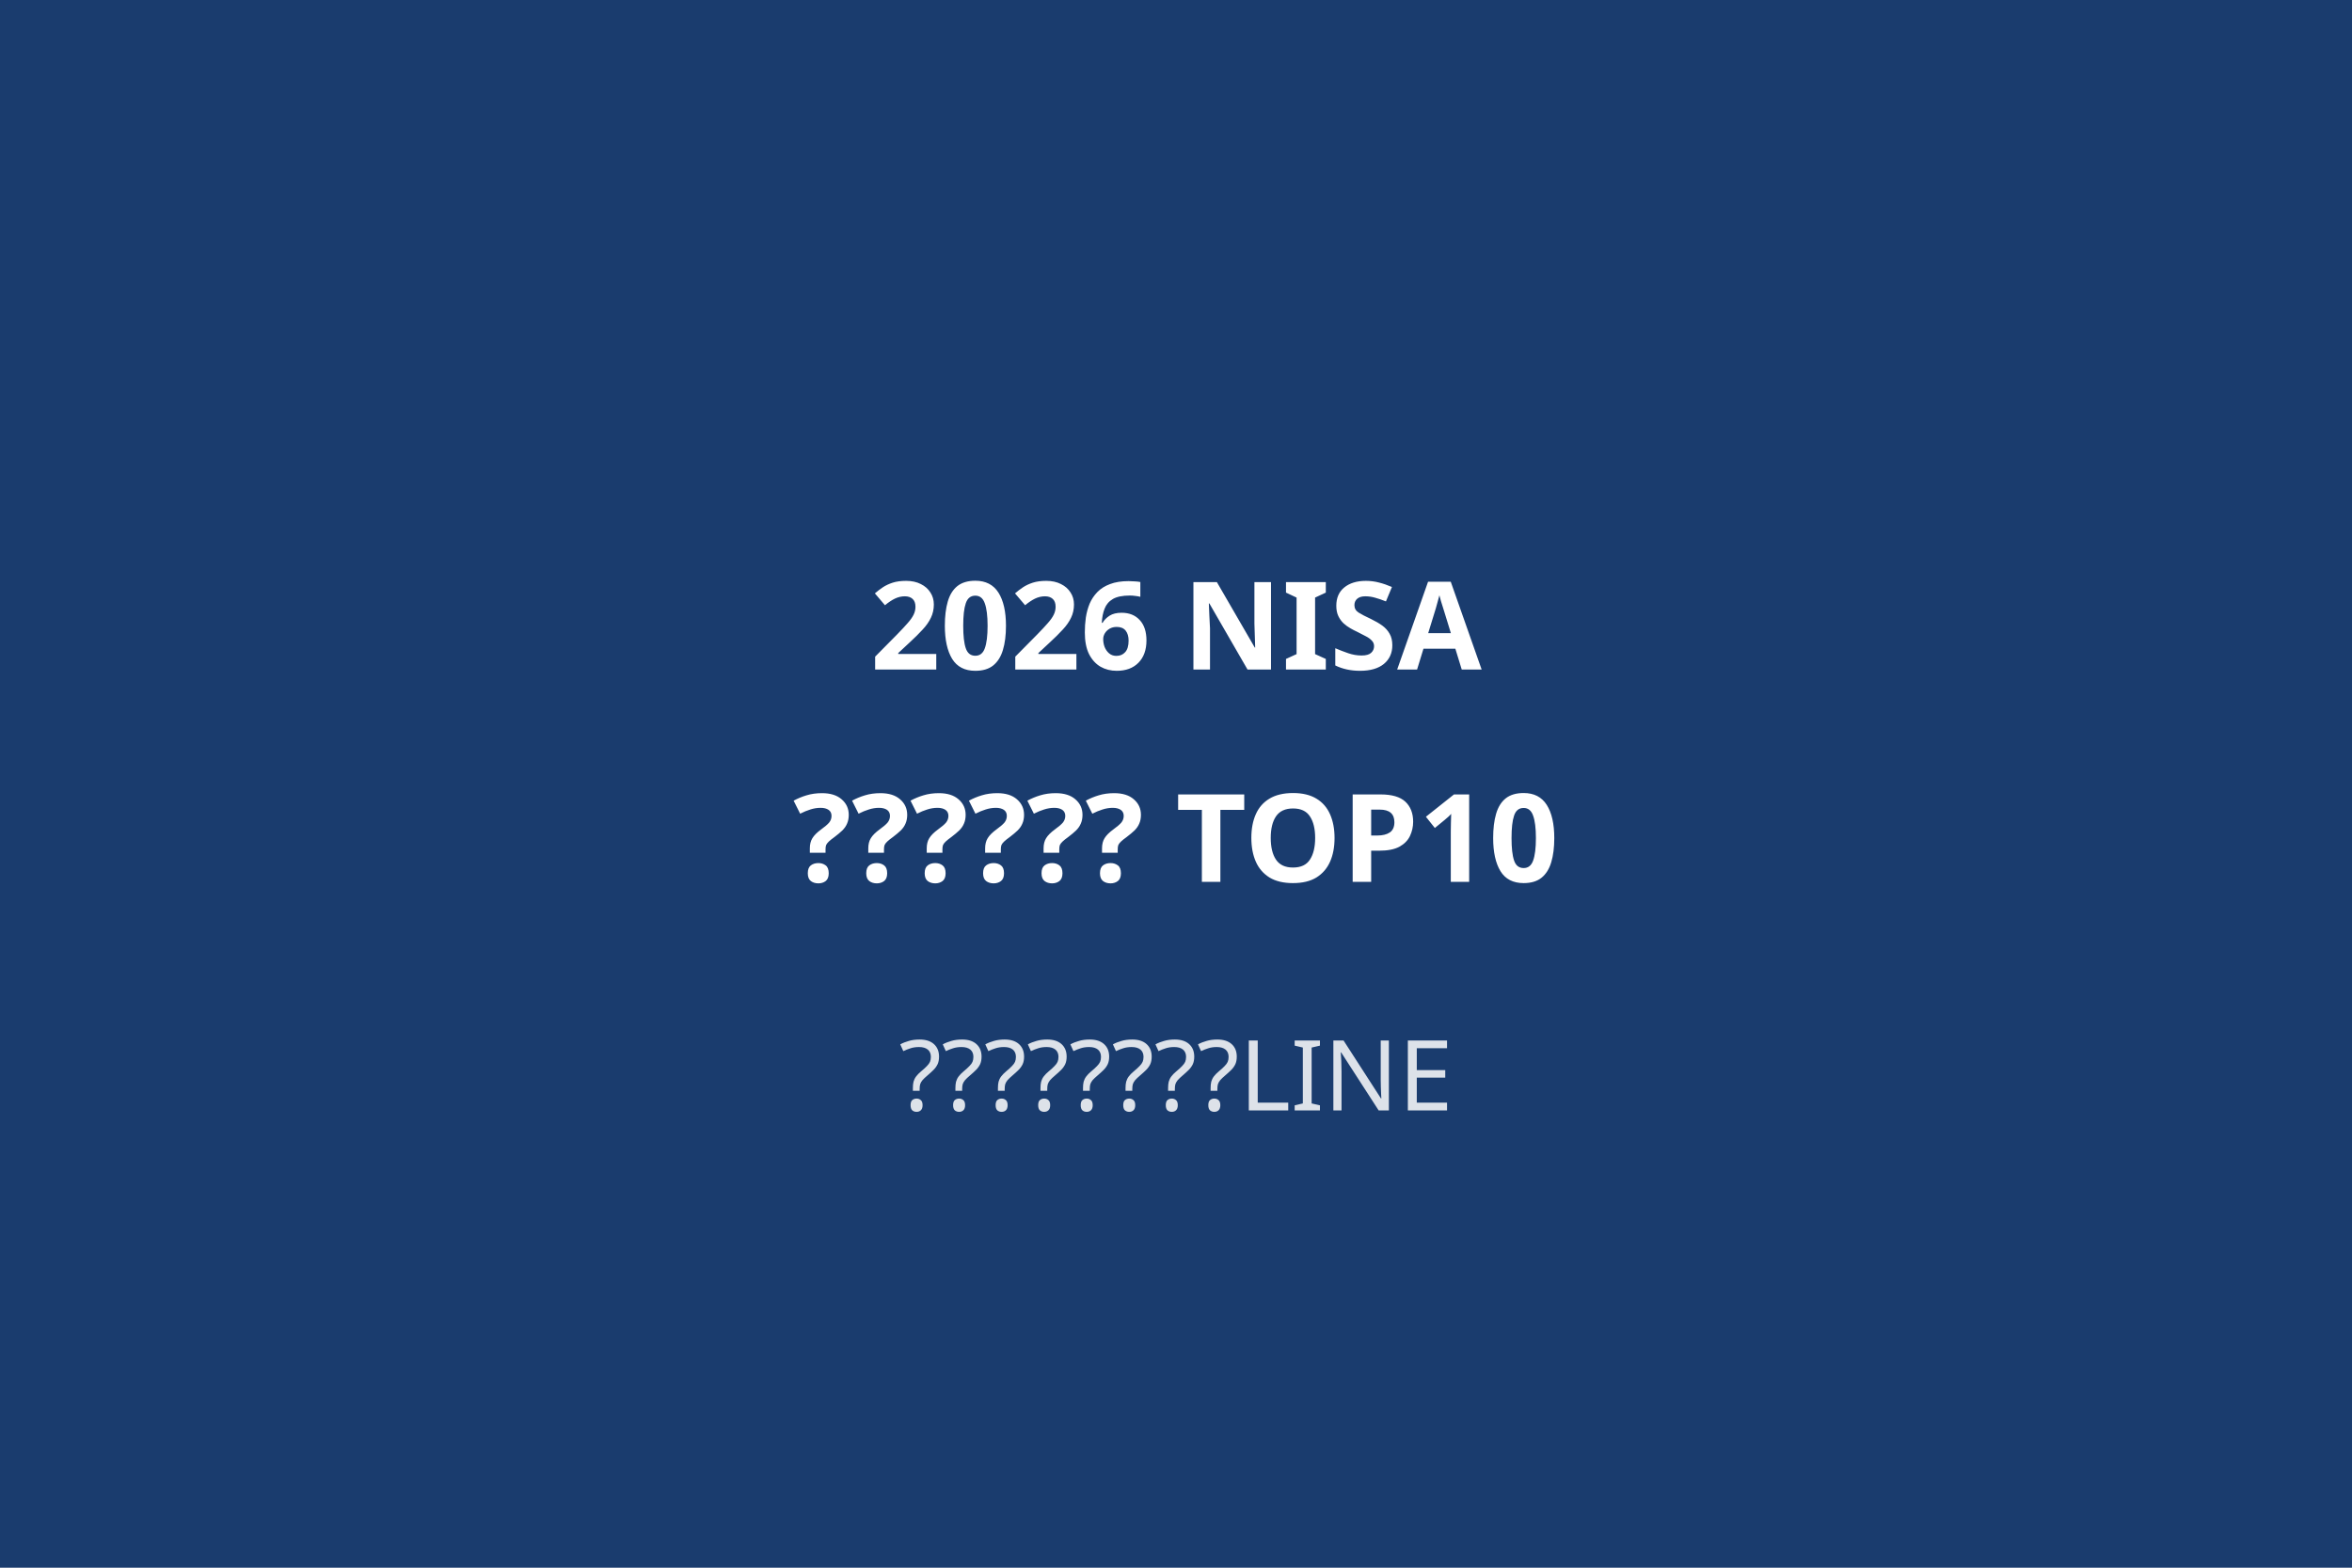
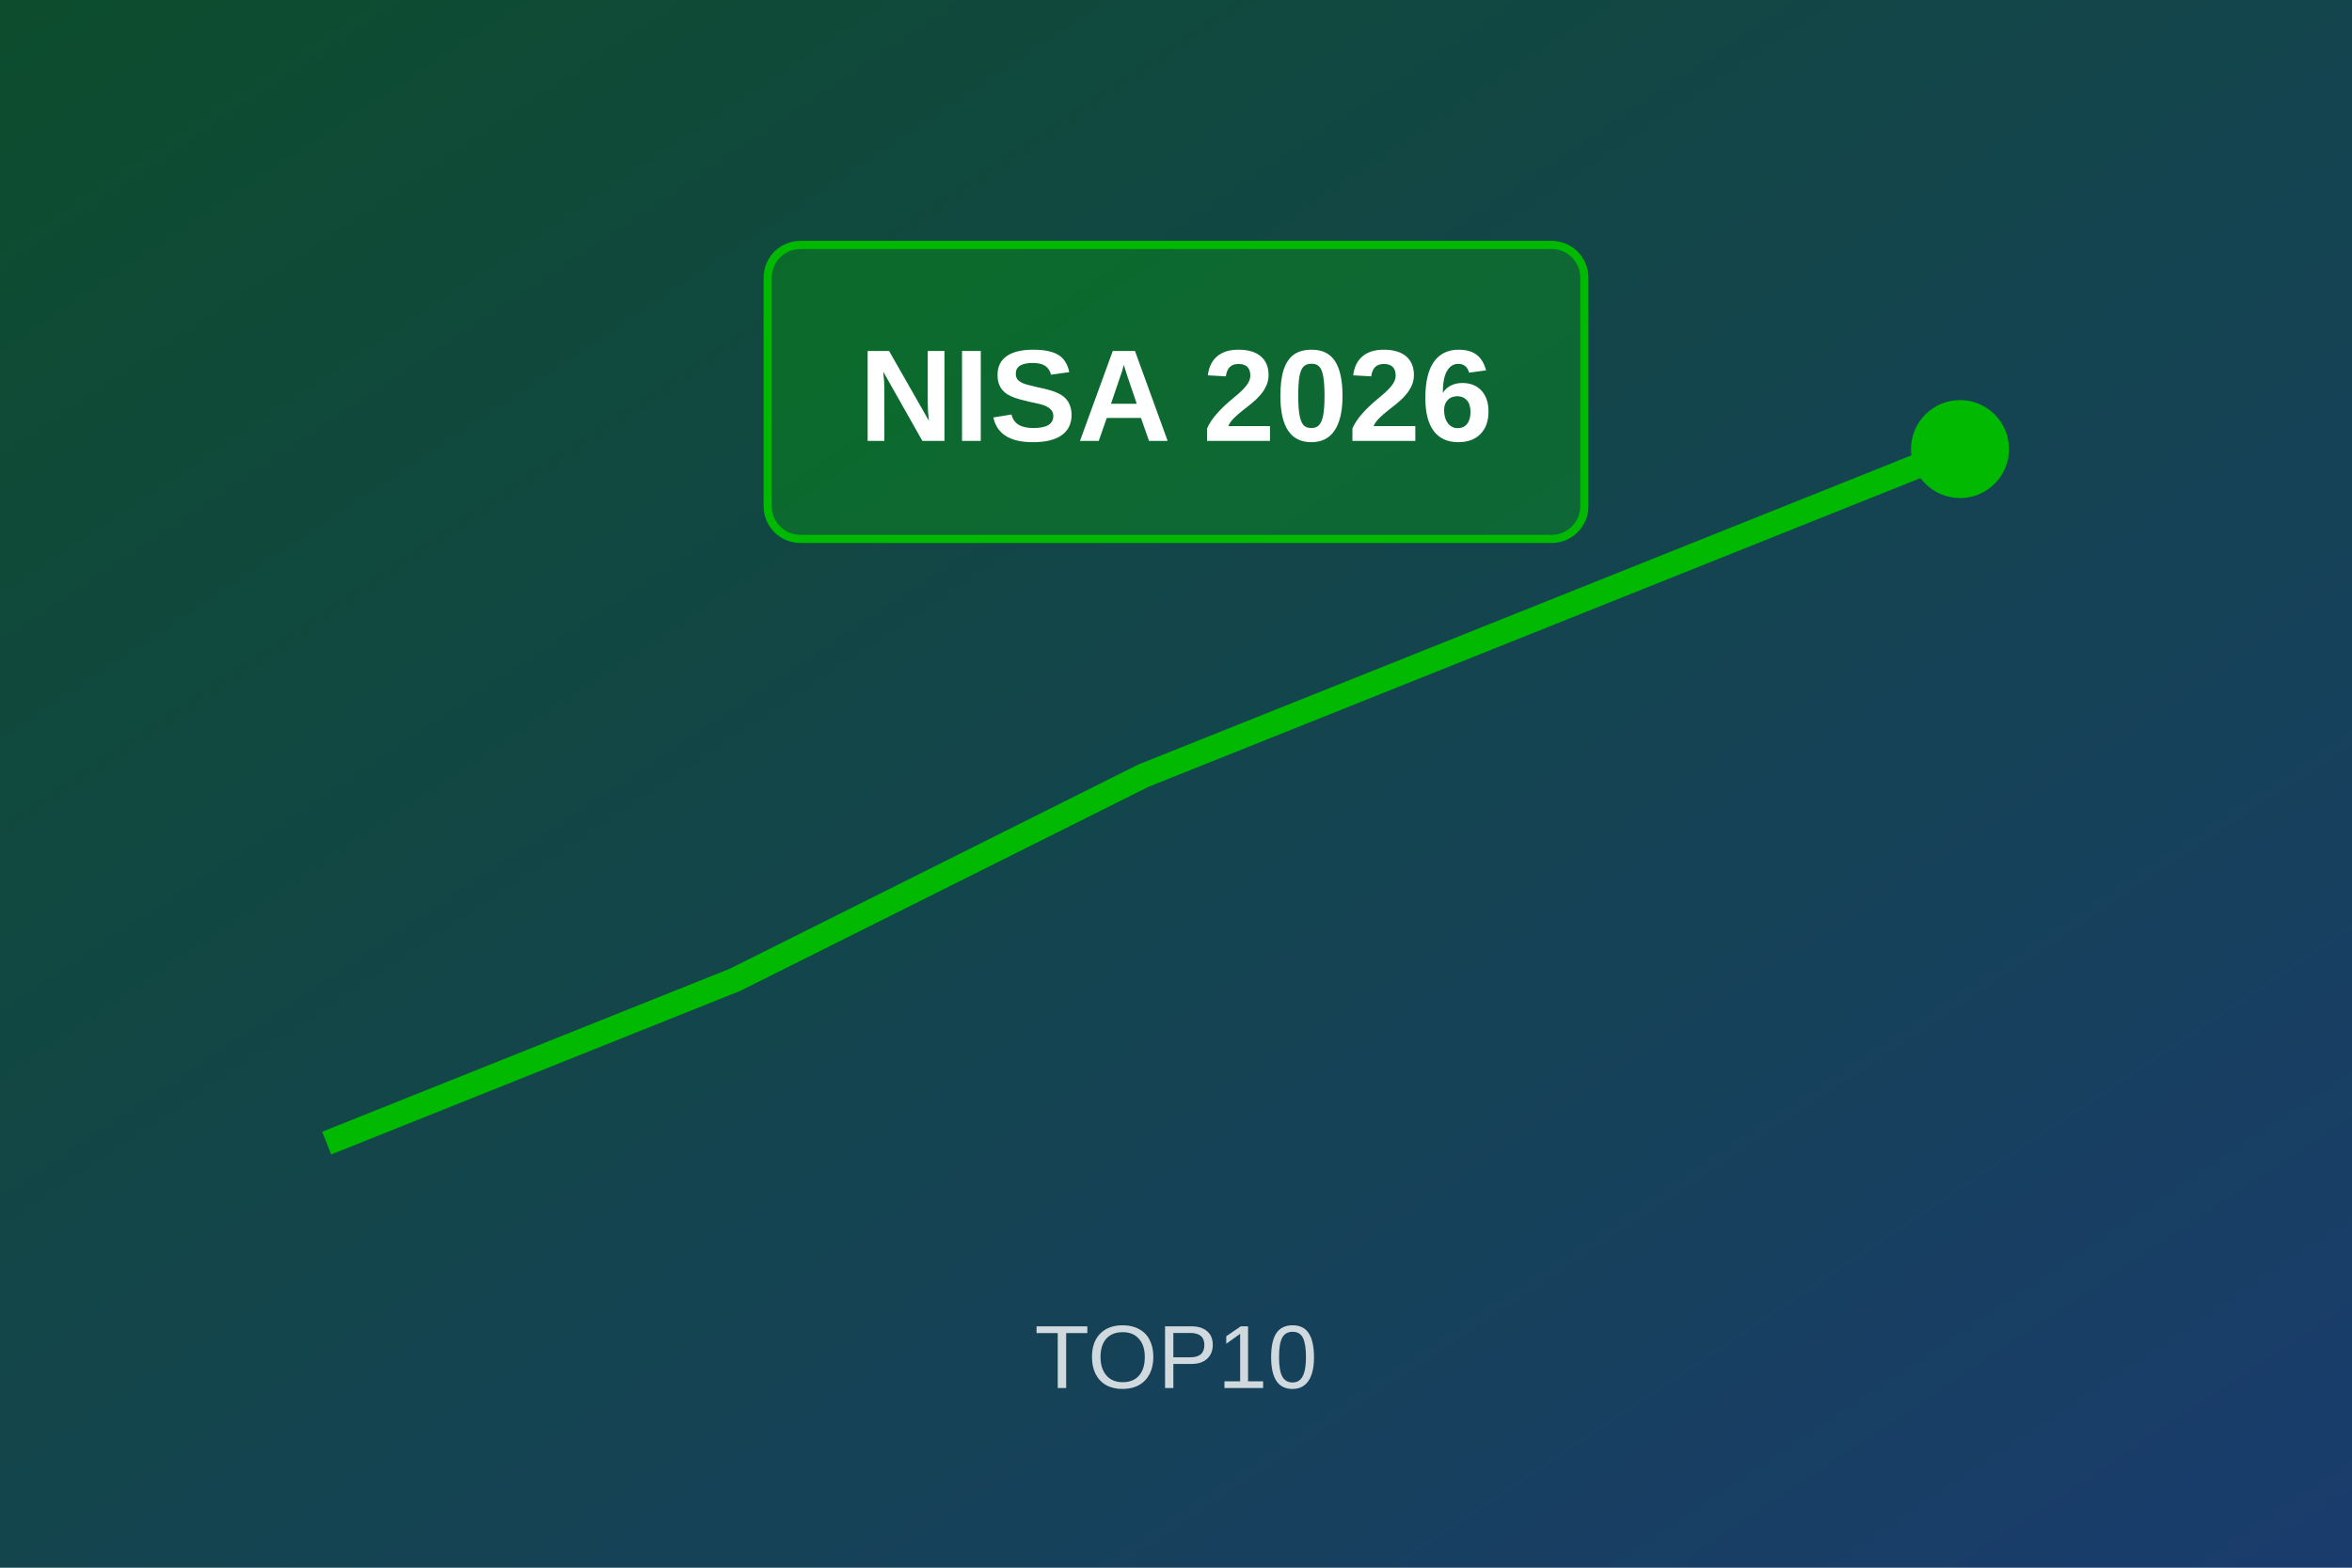
<svg xmlns="http://www.w3.org/2000/svg" width="288" height="192" viewBox="0 0 288 192">
-   <rect fill="#1a3c6e" width="288" height="192" />
-   <text x="144" y="82" fill="white" font-family="Meiryo, Hiragino Sans, Yu Gothic, sans-serif" font-size="15" text-anchor="middle" font-weight="bold">2026 NISA</text>
-   <text x="144" y="108" fill="white" font-family="Meiryo, Hiragino Sans, Yu Gothic, sans-serif" font-size="15" text-anchor="middle" font-weight="bold">?????? TOP10</text>
-   <text x="144" y="136" fill="rgba(255,255,255,0.85)" font-family="Meiryo, Hiragino Sans, Yu Gothic, sans-serif" font-size="12" text-anchor="middle">????????LINE</text>
+   <defs>
+     <linearGradient id="b2" x1="0%" y1="0%" x2="100%" y2="100%">
+       <stop offset="0%" style="stop-color:#0d4d2d" />
+       <stop offset="100%" style="stop-color:#1a3c6e" />
+     </linearGradient>
+   </defs>
+   <rect width="288" height="192" fill="url(#b2)" />
+   <polyline points="40,140 90,120 140,95 190,75 240,55" fill="none" stroke="#00B900" stroke-width="3" />
+   <circle cx="240" cy="55" r="6" fill="#00B900" />
+   <rect x="94" y="30" width="100" height="36" rx="4" fill="rgba(0,185,0,0.3)" stroke="#00B900" stroke-width="1" />
+   <text x="144" y="54" fill="white" font-family="Arial,sans-serif" font-size="16" font-weight="bold" text-anchor="middle">NISA 2026</text>
+   <text x="144" y="170" fill="rgba(255,255,255,0.8)" font-family="Arial,sans-serif" font-size="11" text-anchor="middle">TOP10</text>
</svg>
